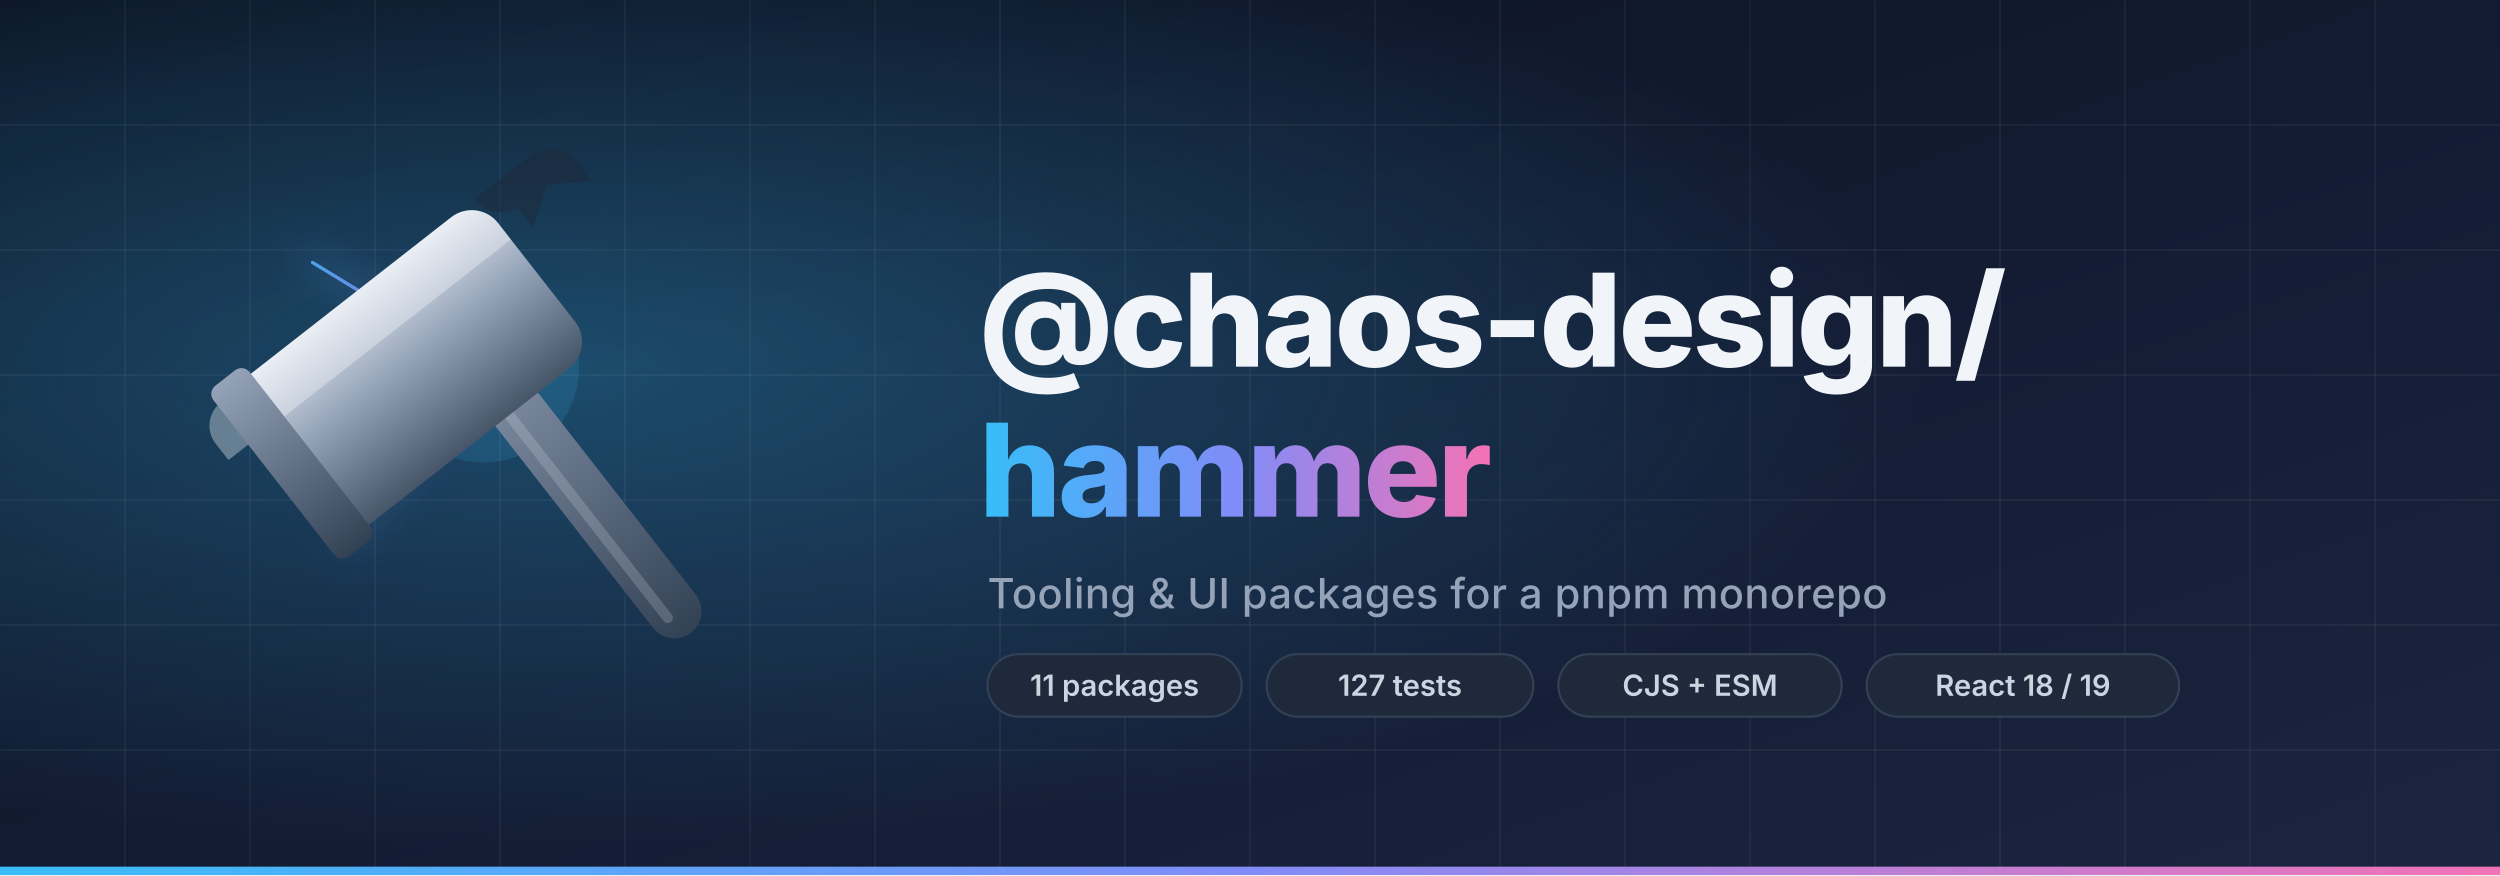
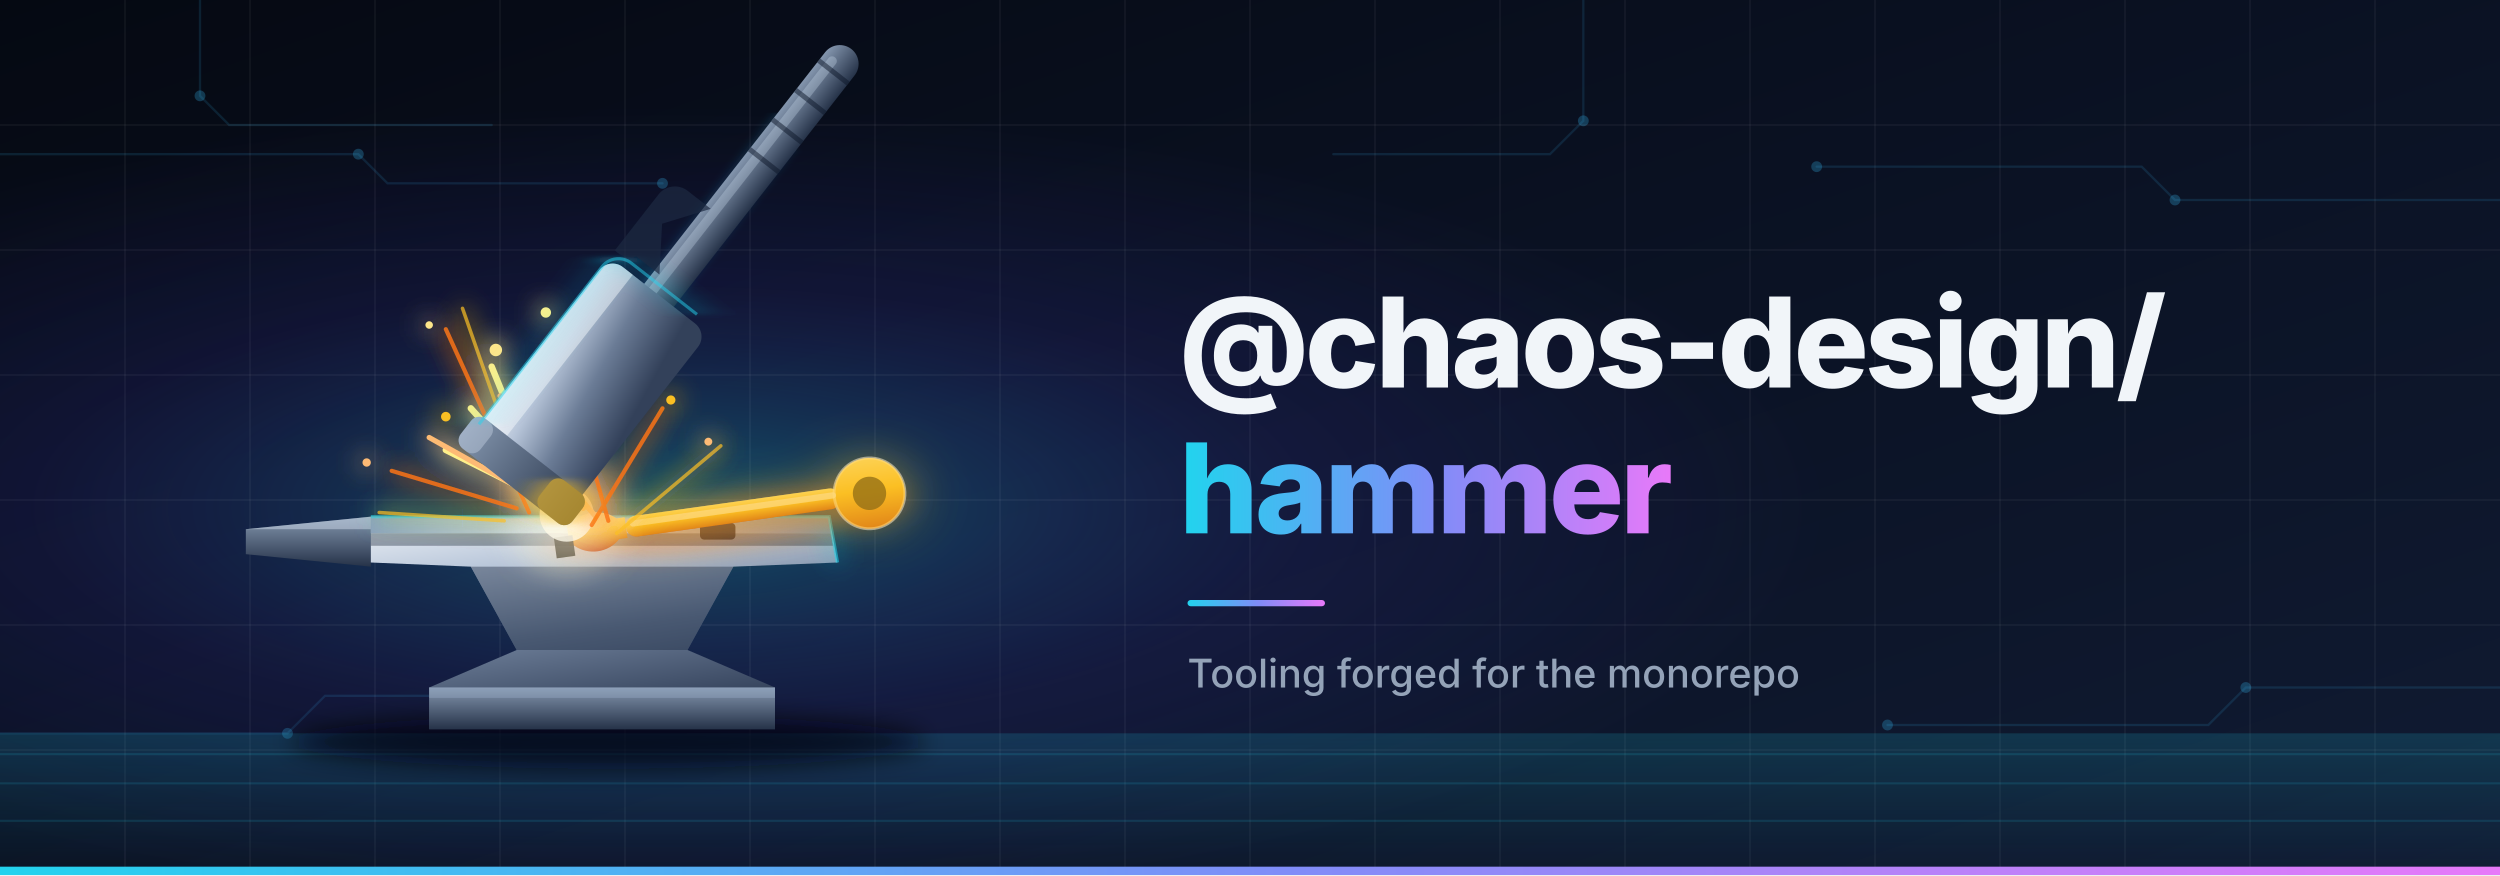
- <svg xmlns="http://www.w3.org/2000/svg" width="1200" height="420" viewBox="0 0 1200 420" role="img" aria-label="@chaos-design/hammer">
+ <svg xmlns="http://www.w3.org/2000/svg" width="1200" height="420" viewBox="0 0 1200 420" role="img" aria-label="@chaos-design/hammer — tooling forged for monorepos">
  <defs>
    <linearGradient id="bg" x1="0" y1="0" x2="1" y2="1">
-       <stop offset="0%" stop-color="#0b1120" />
-       <stop offset="55%" stop-color="#131c33" />
-       <stop offset="100%" stop-color="#1b2540" />
+       <stop offset="0%" stop-color="#050912" />
+       <stop offset="45%" stop-color="#0a1122" />
+       <stop offset="100%" stop-color="#101b33" />
    </linearGradient>
-     <linearGradient id="accent" x1="0" y1="0" x2="1" y2="0">
-       <stop offset="0%" stop-color="#38bdf8" />
-       <stop offset="50%" stop-color="#818cf8" />
-       <stop offset="100%" stop-color="#f472b6" />
+     <radialGradient id="halo" cx="0.27" cy="0.58" r="0.46">
+       <stop offset="0%" stop-color="#22d3ee" stop-opacity="0.34" />
+       <stop offset="55%" stop-color="#4f46e5" stop-opacity="0.12" />
+       <stop offset="100%" stop-color="#4f46e5" stop-opacity="0" />
+     </radialGradient>
+     <linearGradient id="neon" x1="0" y1="0" x2="1" y2="0">
+       <stop offset="0%" stop-color="#22d3ee" />
+       <stop offset="52%" stop-color="#818cf8" />
+       <stop offset="100%" stop-color="#e879f9" />
    </linearGradient>
-     <linearGradient id="steel" x1="0" y1="0" x2="0" y2="1">
-       <stop offset="0%" stop-color="#e2e8f0" />
-       <stop offset="45%" stop-color="#94a3b8" />
-       <stop offset="100%" stop-color="#475569" />
+     <linearGradient id="steel" x1="0" y1="0" x2="0.3" y2="1">
+       <stop offset="0%" stop-color="#f1f5f9" />
+       <stop offset="30%" stop-color="#b6c4d8" />
+       <stop offset="62%" stop-color="#6b7c96" />
+       <stop offset="100%" stop-color="#33415a" />
    </linearGradient>
    <linearGradient id="steelDark" x1="0" y1="0" x2="0" y2="1">
-       <stop offset="0%" stop-color="#94a3b8" />
-       <stop offset="100%" stop-color="#334155" />
+       <stop offset="0%" stop-color="#8496ae" />
+       <stop offset="100%" stop-color="#263349" />
    </linearGradient>
-     <radialGradient id="glow" cx="0.22" cy="0.42" r="0.55">
-       <stop offset="0%" stop-color="#38bdf8" stop-opacity="0.32" />
-       <stop offset="100%" stop-color="#38bdf8" stop-opacity="0" />
-     </radialGradient>
-     <filter id="soft" x="-30%" y="-30%" width="160%" height="160%">
-       <feGaussianBlur stdDeviation="9" />
+     <linearGradient id="anvilFace" x1="0" y1="0" x2="1" y2="0">
+       <stop offset="0%" stop-color="#8fa2bb" />
+       <stop offset="45%" stop-color="#dbe6f3" />
+       <stop offset="100%" stop-color="#7e8fa8" />
+     </linearGradient>
+     <linearGradient id="molten" x1="0" y1="0" x2="0" y2="1">
+       <stop offset="0%" stop-color="#fde68a" />
+       <stop offset="35%" stop-color="#fbbf24" />
+       <stop offset="75%" stop-color="#f97316" />
+       <stop offset="100%" stop-color="#dc2626" />
+     </linearGradient>
+     <linearGradient id="wrenchMetal" x1="0" y1="0" x2="0" y2="1">
+       <stop offset="0%" stop-color="#fde68a" />
+       <stop offset="45%" stop-color="#fbbf24" />
+       <stop offset="100%" stop-color="#c2410c" />
+     </linearGradient>
+     <linearGradient id="floor" x1="0" y1="0" x2="0" y2="1">
+       <stop offset="0%" stop-color="#22d3ee" stop-opacity="0.16" />
+       <stop offset="100%" stop-color="#22d3ee" stop-opacity="0" />
+     </linearGradient>
+     <filter id="glow" x="-70%" y="-70%" width="240%" height="240%">
+       <feGaussianBlur stdDeviation="6" result="b" />
+       <feMerge>
+         <feMergeNode in="b" />
+         <feMergeNode in="b" />
+         <feMergeNode in="SourceGraphic" />
+       </feMerge>
+     </filter>
+     <filter id="glowSoft" x="-90%" y="-90%" width="280%" height="280%">
+       <feGaussianBlur stdDeviation="12" result="b" />
+       <feMerge>
+         <feMergeNode in="b" />
+         <feMergeNode in="SourceGraphic" />
+       </feMerge>
+     </filter>
+     <filter id="blur6" x="-40%" y="-40%" width="180%" height="180%">
+       <feGaussianBlur stdDeviation="6" />
+     </filter>
+     <filter id="blur3" x="-40%" y="-40%" width="180%" height="180%">
+       <feGaussianBlur stdDeviation="2.4" />
    </filter>
  </defs>
  <rect width="1200" height="420" fill="url(#bg)" />
-   <rect width="1200" height="420" fill="url(#glow)" />
-   <g stroke="#ffffff" stroke-opacity="0.045" stroke-width="1">
+   <rect width="1200" height="420" fill="url(#halo)" />
+   <g fill="none" stroke="#38bdf8" stroke-opacity="0.13" stroke-width="1.1" stroke-linecap="round">
+     <path d="M0 74 H172 l14 14 H318" />
+     <path d="M1200 96 H1044 l-16 -16 H872" />
+     <path d="M0 352 H138 l18 -18 H300" />
+     <path d="M1200 330 H1078 l-18 18 H906" />
+     <path d="M760 0 v58 l-16 16 H640" />
+     <path d="M96 0 v46 l14 14 H236" />
+   </g>
+   <g fill="#38bdf8" fill-opacity="0.26">
+     <circle cx="172" cy="74" r="2.6" />
+     <circle cx="318" cy="88" r="2.6" />
+     <circle cx="1044" cy="96" r="2.6" />
+     <circle cx="872" cy="80" r="2.6" />
+     <circle cx="138" cy="352" r="2.6" />
+     <circle cx="300" cy="334" r="2.6" />
+     <circle cx="1078" cy="330" r="2.6" />
+     <circle cx="906" cy="348" r="2.6" />
+     <circle cx="760" cy="58" r="2.6" />
+     <circle cx="96" cy="46" r="2.6" />
+   </g>
+   <g stroke="#ffffff" stroke-opacity="0.04" stroke-width="1">
    <path d="M0 60H1200M0 120H1200M0 180H1200M0 240H1200M0 300H1200M0 360H1200" />
    <path d="M60 0V420M120 0V420M180 0V420M240 0V420M300 0V420M360 0V420M420 0V420M480 0V420M540 0V420M600 0V420M660 0V420M720 0V420M780 0V420M840 0V420M900 0V420M960 0V420M1020 0V420M1080 0V420M1140 0V420" />
  </g>
-   <g stroke="url(#accent)" stroke-width="2.5" stroke-linecap="round" opacity="0.75" filter="url(#soft)">
-     <path d="M232 176 L146 122M232 176 L128 196M232 176 L166 262" />
+   <rect x="0" y="352" width="1200" height="68" fill="url(#floor)" />
+   <g stroke="#22d3ee" stroke-opacity="0.13" stroke-width="1">
+     <path d="M0 362 H1200" />
+     <path d="M0 376 H1200" />
+     <path d="M0 394 H1200" />
  </g>
-   <g stroke="url(#accent)" stroke-width="1.6" stroke-linecap="round" opacity="0.9">
-     <path d="M232 176 L150 126M232 176 L132 196M232 176 L170 258" />
+   <g>
+     <ellipse cx="292" cy="356" rx="152" ry="13" fill="#02060f" opacity="0.72" filter="url(#blur6)" />
+     <path d="M118 254 L178 248 L178 272 L118 266 Z" fill="url(#steelDark)" />
+     <path d="M118 254 L178 248 L178 254 Z" fill="#cbd8e8" opacity="0.5" />
+     <path d="M178 248 L398 248 L402 270 L352 272 L330 312 L372 330 L372 350 L206 350 L206 330 L248 312 L226 272 L178 270 Z" fill="url(#steel)" />
+     <path d="M178 248 L398 248 L399 256 L178 256 Z" fill="url(#anvilFace)" />
+     <path d="M178 256 L399 256 L400 262 L178 262 Z" fill="#0a1424" opacity="0.35" />
+     <path d="M226 272 L352 272 L330 312 L248 312 Z" fill="#1b2941" opacity="0.42" />
+     <path d="M206 330 L372 330 L372 350 L206 350 Z" fill="url(#steelDark)" />
+     <path d="M206 330 L372 330 L372 335 L206 335 Z" fill="#9fb2cc" opacity="0.35" />
+     <path d="M178 248 L398 248 L402 270" fill="none" stroke="#22d3ee" stroke-opacity="0.55" stroke-width="1.6" filter="url(#glow)" />
+     <rect x="336" y="251" width="17" height="8" rx="2" fill="#0b1626" opacity="0.8" />
  </g>
-   <circle cx="232" cy="176" r="46" fill="#38bdf8" opacity="0.14" />
-   <circle cx="232" cy="176" r="26" fill="#38bdf8" opacity="0.18" />
-   <g transform="translate(232 176) rotate(-38)">
-     <rect x="-13" y="-34" width="26" height="196" rx="13" fill="url(#steelDark)" />
-     <rect x="-7" y="-24" width="5" height="176" rx="2.5" fill="#e2e8f0" opacity="0.2" />
-     <path d="M-96 -66 h128 a16 16 0 0 1 16 16 v60 a16 16 0 0 1 -16 16 h-128 a14 14 0 0 1 -14 -14 v-64 a14 14 0 0 1 14 -14 z" fill="url(#steel)" />
-     <path d="M-96 -66 h128 a16 16 0 0 1 16 16 v10 h-172 v-10 a14 14 0 0 1 14 -14 z" fill="#f8fafc" opacity="0.35" />
-     <rect x="-112" y="-72" width="22" height="104" rx="5" fill="url(#steelDark)" />
-     <path d="M46 -66 h34 a16 16 0 0 1 16 16 v12 l-18 -12 -18 12 v-12 a16 16 0 0 1 -14 -16 z" fill="#1e293b" opacity="0.55" />
+   <g transform="translate(352 246) rotate(-8)">
+     <ellipse cx="-4" cy="4" rx="86" ry="12" fill="#f97316" opacity="0.4" filter="url(#blur6)" />
+     <rect x="-52" y="-5" width="104" height="10" rx="5" fill="url(#wrenchMetal)" />
+     <path d="M-52 -5 h-4 a16 16 0 0 0 -22 0 h-2 v10 h2 a16 16 0 0 0 22 0 h4 Z" fill="url(#wrenchMetal)" />
+     <path d="M-78 0 h-9 v10 h9 Z" fill="#1a1206" opacity="0.85" />
+     <circle cx="66" cy="0" r="17" fill="url(#wrenchMetal)" />
+     <circle cx="66" cy="0" r="8" fill="#1a1206" opacity="0.8" />
+     <rect x="-50" y="-3" width="100" height="3" rx="1.5" fill="#fff7ed" opacity="0.75" />
+     <circle cx="66" cy="0" r="17" fill="none" stroke="#fff7ed" stroke-opacity="0.55" stroke-width="1.4" />
+     <g filter="url(#glowSoft)" opacity="0.55">
+       <rect x="-52" y="-5" width="104" height="10" rx="5" fill="#fbbf24" />
+       <circle cx="66" cy="0" r="17" fill="#fbbf24" />
+     </g>
+   </g>
+   <g>
+     <circle cx="272" cy="247" r="30" fill="#fef3c7" opacity="0.30" filter="url(#blur6)" />
+     <circle cx="272" cy="247" r="13" fill="#fffbeb" opacity="0.85" filter="url(#glowSoft)" />
+     <g stroke-linecap="round" filter="url(#glow)">
+       <g stroke="#fef08a" stroke-width="3.1">
+         <path d="M262 236 L226 196" />
+         <path d="M266 242 L214 216" />
+         <path d="M258 230 L236 176" />
+       </g>
+       <g stroke="#fdba74" stroke-width="2.5">
+         <path d="M274 241 L240 190" />
+         <path d="M280 244 L262 182" />
+         <path d="M256 238 L206 210" />
+         <path d="M286 248 L248 204" />
+       </g>
+       <g stroke="#f97316" stroke-width="2" opacity="0.85">
+         <path d="M248 244 L188 226" />
+         <path d="M292 250 L268 166" />
+         <path d="M254 246 L214 158" />
+         <path d="M284 252 L318 196" />
+       </g>
+       <g stroke="#fbbf24" stroke-width="1.7" opacity="0.7">
+         <path d="M242 250 L182 246" />
+         <path d="M296 256 L346 214" />
+         <path d="M252 234 L222 148" />
+       </g>
+     </g>
+     <g filter="url(#glow)">
+       <circle cx="238" cy="168" r="3" fill="#fde68a" />
+       <circle cx="214" cy="200" r="2.3" fill="#fbbf24" />
+       <circle cx="262" cy="150" r="2.5" fill="#fef08a" />
+       <circle cx="176" cy="222" r="2" fill="#fdba74" />
+       <circle cx="322" cy="192" r="2.2" fill="#fbbf24" />
+       <circle cx="206" cy="156" r="1.8" fill="#fde68a" />
+       <circle cx="340" cy="212" r="1.9" fill="#fdba74" />
+     </g>
+   </g>
+   <g transform="translate(288 178) rotate(-52)">
+     <g stroke="#38bdf8" stroke-opacity="0.3" stroke-width="3" stroke-linecap="round" filter="url(#blur3)">
+       <path d="M18 -7 H150" />
+       <path d="M14 5 H138" />
+     </g>
+     <rect x="0" y="-9" width="196" height="18" rx="9" fill="url(#steelDark)" />
+     <rect x="6" y="-6" width="182" height="4.5" rx="2.2" fill="#cfe0f2" opacity="0.3" />
+     <g stroke="#0d1728" stroke-opacity="0.5" stroke-width="2.4">
+       <path d="M128 -9 v18" />
+       <path d="M146 -9 v18" />
+       <path d="M164 -9 v18" />
+       <path d="M182 -9 v18" />
+     </g>
+     <rect x="-4" y="-13" width="16" height="26" rx="4" fill="url(#steel)" />
+     <path d="M-56 -30 h94 a8 8 0 0 1 8 8 v44 a8 8 0 0 1 -8 8 h-94 a10 10 0 0 1 -10 -10 v-40 a10 10 0 0 1 10 -10 z" fill="url(#steel)" />
+     <path d="M-56 -30 h94 a8 8 0 0 1 8 8 v6 h-112 v-6 a10 10 0 0 1 10 -8 z" fill="#f4f8fc" opacity="0.5" />
+     <rect x="-70" y="-34" width="18" height="68" rx="5" fill="url(#steelDark)" />
+     <rect x="-70" y="-34" width="18" height="12" rx="5" fill="#cbd8e8" opacity="0.4" />
+     <rect x="-70" y="14" width="18" height="20" rx="5" fill="#fbbf24" opacity="0.6" filter="url(#glow)" />
+     <path d="M-56 -30 h96 a10 10 0 0 1 10 10 v40" fill="none" stroke="#22d3ee" stroke-opacity="0.5" stroke-width="1.5" filter="url(#glow)" />
+     <path d="M50 -30 h34 a10 10 0 0 1 10 10 v14 l-20 -14 -20 14 v-14 a10 10 0 0 1 -4 -10 z" fill="#1c2942" opacity="0.7" />
  </g>
  <g font-family="'Inter','SF Pro Display',-apple-system,'Segoe UI',Roboto,'Helvetica Neue',sans-serif">
-     <text x="470" y="176" fill="#f1f5f9" font-size="62" font-weight="800" letter-spacing="-1.6">@chaos-design/</text>
-     <text x="470" y="248" fill="url(#accent)" font-size="62" font-weight="800" letter-spacing="-1.6">hammer</text>
-     <text x="474" y="292" fill="#94a3b8" font-size="20" font-weight="500" letter-spacing="0.2">Tooling &amp; UI packages for a pnpm monorepo</text>
-     <g font-size="14" font-weight="600" fill="#cbd5e1">
-       <g transform="translate(474 314)">
-         <rect width="122" height="30" rx="15" fill="#1e293b" stroke="#334155" />
-         <text x="61" y="20" text-anchor="middle">11 packages</text>
-       </g>
-       <g transform="translate(608 314)">
-         <rect width="128" height="30" rx="15" fill="#1e293b" stroke="#334155" />
-         <text x="64" y="20" text-anchor="middle">127 tests</text>
-       </g>
-       <g transform="translate(748 314)">
-         <rect width="136" height="30" rx="15" fill="#1e293b" stroke="#334155" />
-         <text x="68" y="20" text-anchor="middle">CJS + ESM</text>
-       </g>
-       <g transform="translate(896 314)">
-         <rect width="150" height="30" rx="15" fill="#1e293b" stroke="#334155" />
-         <text x="75" y="20" text-anchor="middle">React 18 / 19</text>
-       </g>
-     </g>
+     <text x="566" y="186" fill="#f1f5f9" font-size="60" font-weight="800" letter-spacing="-1.8">@chaos-design/</text>
+     <text x="566" y="256" fill="url(#neon)" font-size="60" font-weight="800" letter-spacing="-1.8">hammer</text>
+     <rect x="570" y="288" width="66" height="3" rx="1.5" fill="url(#neon)" />
+     <text x="570" y="330" fill="#94a3b8" font-size="19" font-weight="500">Tooling forged for the monorepo</text>
  </g>
-   <rect x="0" y="416" width="1200" height="4" fill="url(#accent)" />
+   <rect x="0" y="416" width="1200" height="4" fill="url(#neon)" />
</svg>
